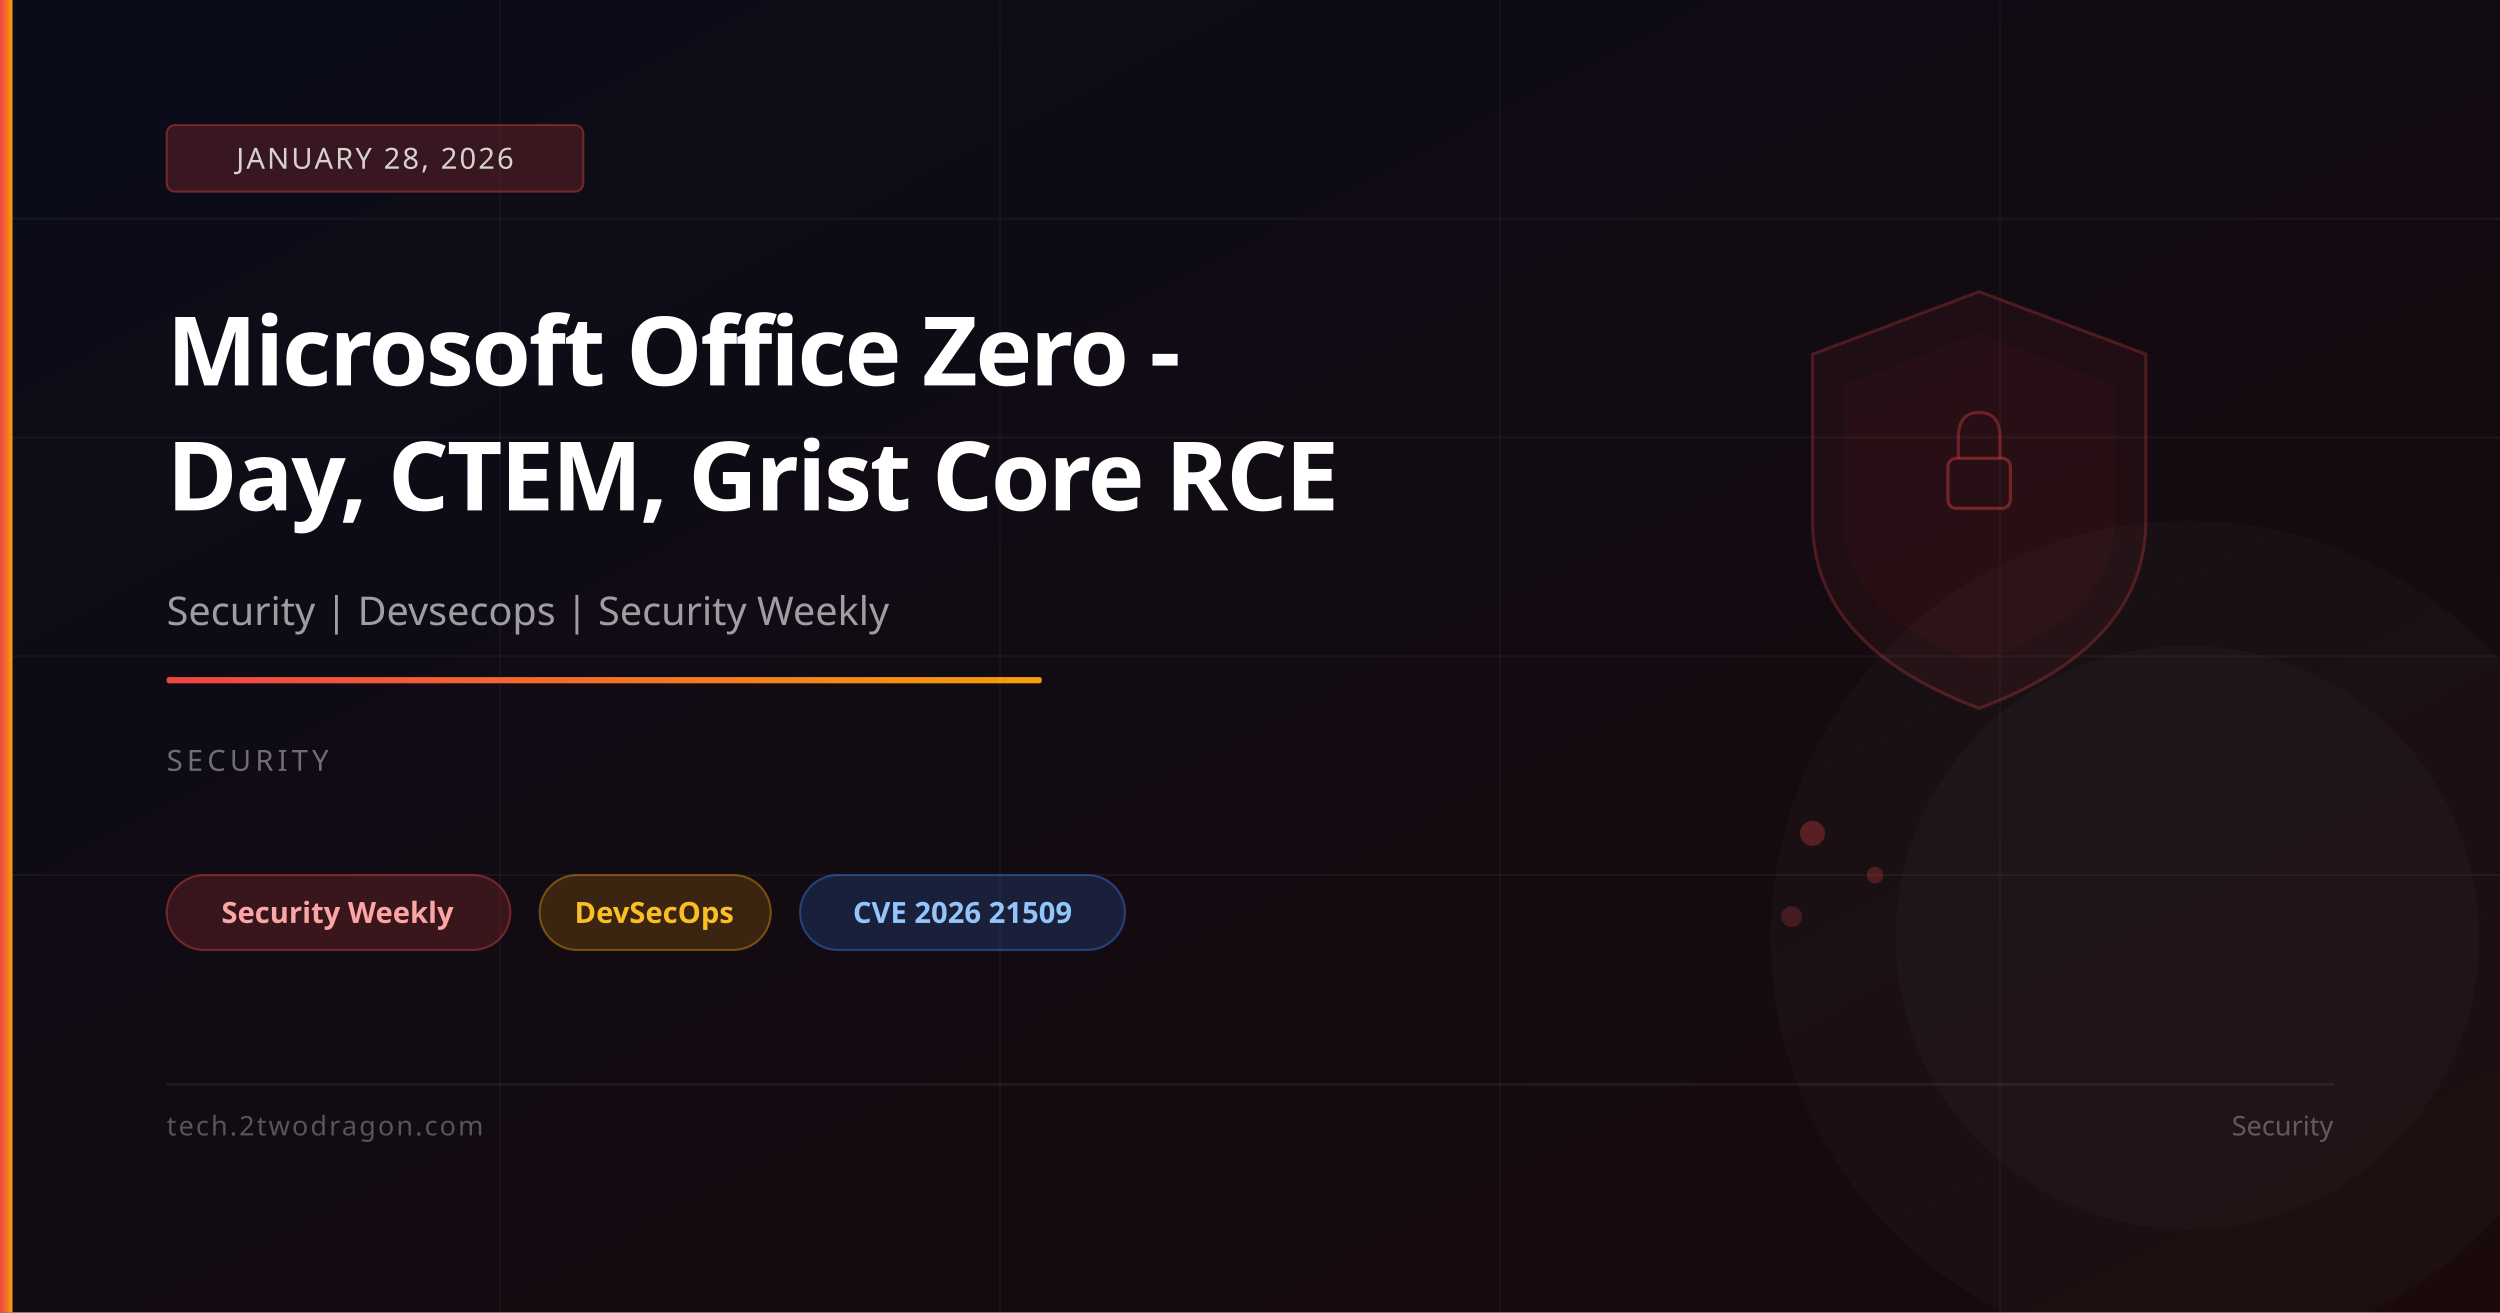
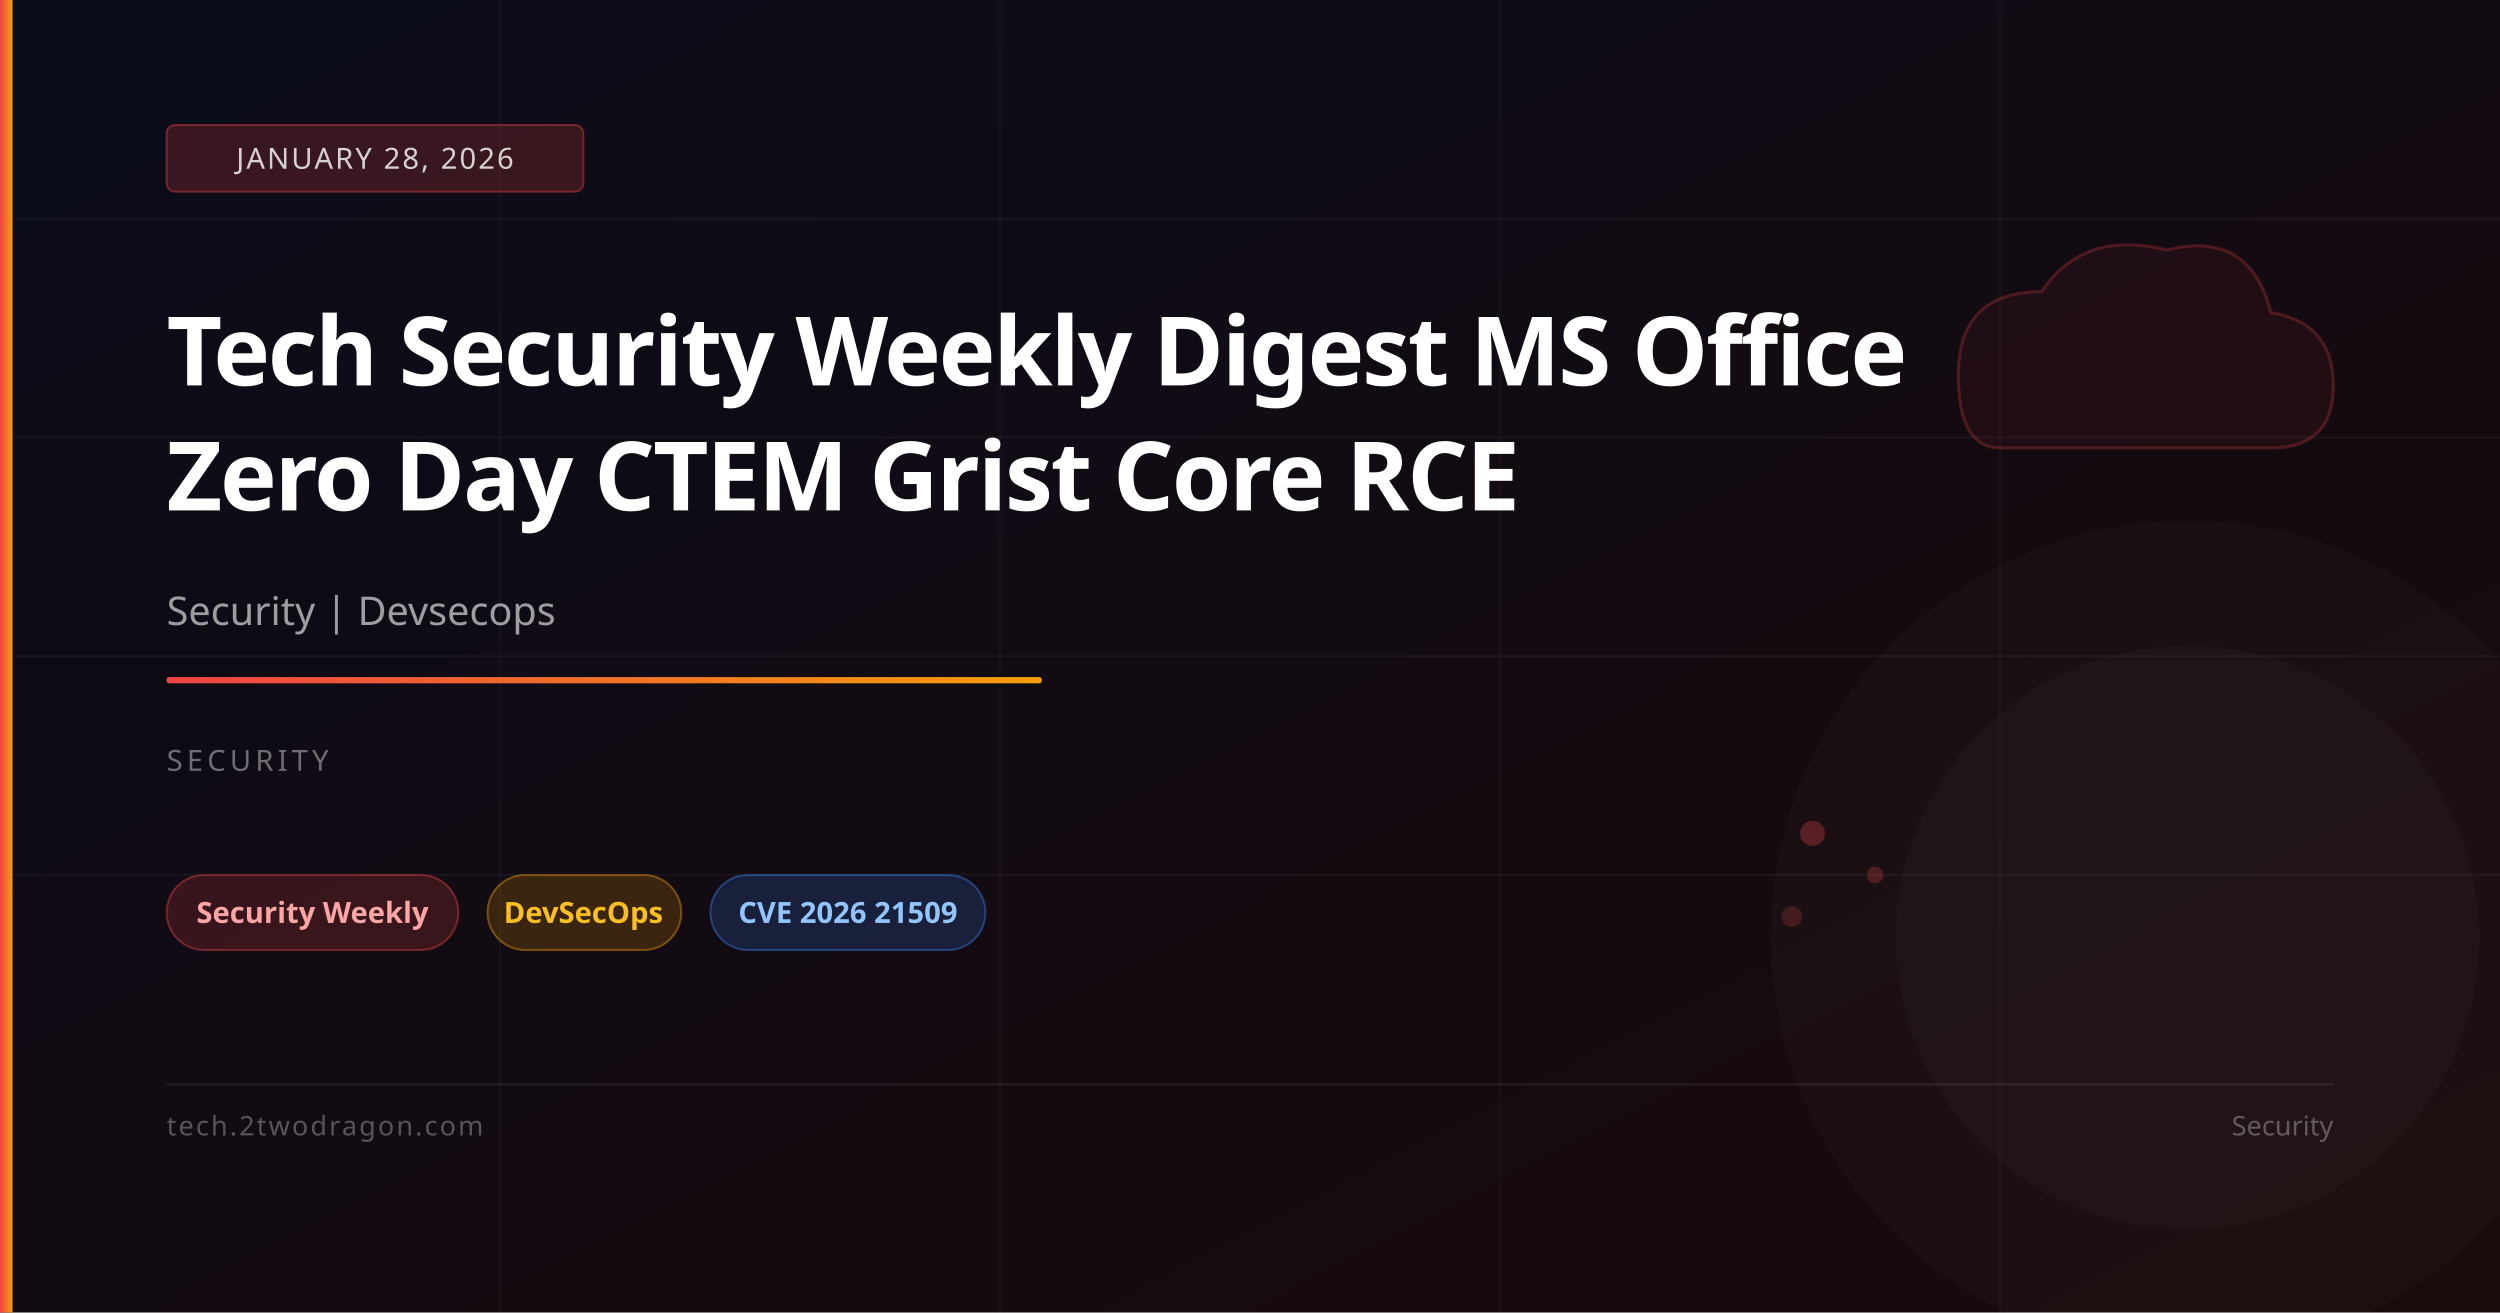
<svg xmlns="http://www.w3.org/2000/svg" viewBox="0 0 1200 630" width="1200" height="630">
  <defs>
    <linearGradient id="bg" x1="0%" y1="0%" x2="100%" y2="100%">
      <stop offset="0%" stop-color="#0a0c1a" />
      <stop offset="100%" stop-color="#1a0a0a" />
    </linearGradient>
    <linearGradient id="accent" x1="0%" y1="0%" x2="100%" y2="0%">
      <stop offset="0%" stop-color="#ef4444" />
      <stop offset="100%" stop-color="#f59e0b" />
    </linearGradient>
  </defs>
  <rect width="1200" height="630" fill="url(#bg)" />
  <line x1="0" y1="105" x2="1200" y2="105" stroke="rgba(255,255,255,0.04)" stroke-width="1" />
  <line x1="0" y1="210" x2="1200" y2="210" stroke="rgba(255,255,255,0.04)" stroke-width="1" />
  <line x1="0" y1="315" x2="1200" y2="315" stroke="rgba(255,255,255,0.04)" stroke-width="1" />
  <line x1="0" y1="420" x2="1200" y2="420" stroke="rgba(255,255,255,0.04)" stroke-width="1" />
  <line x1="240" y1="0" x2="240" y2="630" stroke="rgba(255,255,255,0.03)" stroke-width="1" />
  <line x1="480" y1="0" x2="480" y2="630" stroke="rgba(255,255,255,0.03)" stroke-width="1" />
  <line x1="720" y1="0" x2="720" y2="630" stroke="rgba(255,255,255,0.03)" stroke-width="1" />
  <line x1="960" y1="0" x2="960" y2="630" stroke="rgba(255,255,255,0.03)" stroke-width="1" />
-   <path d="M950,140 L1030,170 L1030,250 Q1030,310 950,340 Q870,310 870,250 L870,170 Z" fill="rgba(239,68,68,0.06)" stroke="rgba(239,68,68,0.25)" stroke-width="1.5" />
-   <path d="M950,160 L1015,185 L1015,250 Q1015,295 950,318 Q885,295 885,250 L885,185 Z" fill="rgba(239,68,68,0.04)" />
-   <rect x="935" y="220" width="30" height="24" rx="4" fill="none" stroke="rgba(239,68,68,0.4)" stroke-width="1.5" />
-   <path d="M940,220 L940,210 Q940,198 950,198 Q960,198 960,210 L960,220" fill="none" stroke="rgba(239,68,68,0.35)" stroke-width="1.5" />
+   <path d="M940,180 Q940,140 980,140 Q1000,110 1040,120 Q1080,110 1090,150 Q1120,155 1120,185 Q1120,215 1090,215 L960,215 Q940,215 940,180 Z" fill="rgba(239,68,68,0.06)" stroke="rgba(239,68,68,0.25)" stroke-width="1.5" />
  <circle cx="870" cy="400" r="6" fill="rgba(239,68,68,0.3)" />
  <circle cx="900" cy="420" r="4" fill="rgba(239,68,68,0.25)" />
  <circle cx="860" cy="440" r="5" fill="rgba(239,68,68,0.2)" />
  <circle cx="1050" cy="450" r="200" fill="rgba(255,255,255,0.02)" />
  <circle cx="1050" cy="450" r="140" fill="rgba(255,255,255,0.02)" />
  <rect x="0" y="0" width="6" height="630" fill="url(#accent)" />
  <rect x="80" y="60" width="200" height="32" rx="4" fill="rgba(239,68,68,0.2)" stroke="rgba(239,68,68,0.4)" stroke-width="1" />
  <text x="180" y="81" font-family="system-ui,sans-serif" font-size="14" fill="rgba(255,255,255,0.8)" text-anchor="middle" letter-spacing="1">JANUARY 28, 2026</text>
-   <text x="80" y="185" font-family="system-ui,sans-serif" font-size="46" font-weight="700" fill="white" letter-spacing="-1">Microsoft Office Zero -</text>
-   <text x="80" y="245" font-family="system-ui,sans-serif" font-size="46" font-weight="700" fill="white" letter-spacing="-1">Day, CTEM, Grist Core RCE</text>
-   <text x="80" y="300" font-family="system-ui,sans-serif" font-size="19" fill="rgba(255,255,255,0.6)">Security | Devsecops | Security Weekly</text>
+   <text x="80" y="185" font-family="system-ui,sans-serif" font-size="46" font-weight="700" fill="white" letter-spacing="-1">Tech Security Weekly Digest MS Office</text>
+   <text x="80" y="245" font-family="system-ui,sans-serif" font-size="46" font-weight="700" fill="white" letter-spacing="-1">Zero Day CTEM Grist Core RCE</text>
+   <text x="80" y="300" font-family="system-ui,sans-serif" font-size="19" fill="rgba(255,255,255,0.6)">Security | Devsecops</text>
  <rect x="80" y="325" width="420" height="3" rx="1" fill="url(#accent)" />
  <text x="80" y="370" font-family="system-ui,sans-serif" font-size="14" fill="rgba(255,255,255,0.4)" letter-spacing="2">SECURITY</text>
-   <rect x="80" y="420" width="165" height="36" rx="18" fill="rgba(239,68,68,0.18)" stroke="rgba(239,68,68,0.4)" stroke-width="1" />
-   <text x="162" y="443" font-family="system-ui,sans-serif" font-size="14" fill="#fca5a5" text-anchor="middle" font-weight="600">Security Weekly</text>
-   <rect x="259" y="420" width="111" height="36" rx="18" fill="rgba(245,158,11,0.18)" stroke="rgba(245,158,11,0.4)" stroke-width="1" />
-   <text x="314" y="443" font-family="system-ui,sans-serif" font-size="14" fill="#fbbf24" text-anchor="middle" font-weight="600">DevSecOps</text>
-   <rect x="384" y="420" width="156" height="36" rx="18" fill="rgba(59,130,246,0.18)" stroke="rgba(59,130,246,0.4)" stroke-width="1" />
-   <text x="462" y="443" font-family="system-ui,sans-serif" font-size="14" fill="#93c5fd" text-anchor="middle" font-weight="600">CVE 2026 21509</text>
+   <rect x="80" y="420" width="140" height="36" rx="18" fill="rgba(239,68,68,0.18)" stroke="rgba(239,68,68,0.4)" stroke-width="1" />
+   <text x="150" y="443" font-family="system-ui,sans-serif" font-size="14" fill="#fca5a5" text-anchor="middle" font-weight="600">Security Weekly</text>
+   <rect x="234" y="420" width="93" height="36" rx="18" fill="rgba(245,158,11,0.18)" stroke="rgba(245,158,11,0.4)" stroke-width="1" />
+   <text x="280" y="443" font-family="system-ui,sans-serif" font-size="14" fill="#fbbf24" text-anchor="middle" font-weight="600">DevSecOps</text>
+   <rect x="341" y="420" width="132" height="36" rx="18" fill="rgba(59,130,246,0.18)" stroke="rgba(59,130,246,0.4)" stroke-width="1" />
+   <text x="407" y="443" font-family="system-ui,sans-serif" font-size="14" fill="#93c5fd" text-anchor="middle" font-weight="600">CVE 2026 21509</text>
  <rect x="80" y="520" width="1040" height="1" fill="rgba(255,255,255,0.08)" />
  <text x="80" y="545" font-family="system-ui,sans-serif" font-size="13" fill="rgba(255,255,255,0.3)" letter-spacing="1">tech.2twodragon.com</text>
  <text x="1120" y="545" font-family="system-ui,sans-serif" font-size="13" fill="rgba(255,255,255,0.3)" text-anchor="end">Security</text>
</svg>
